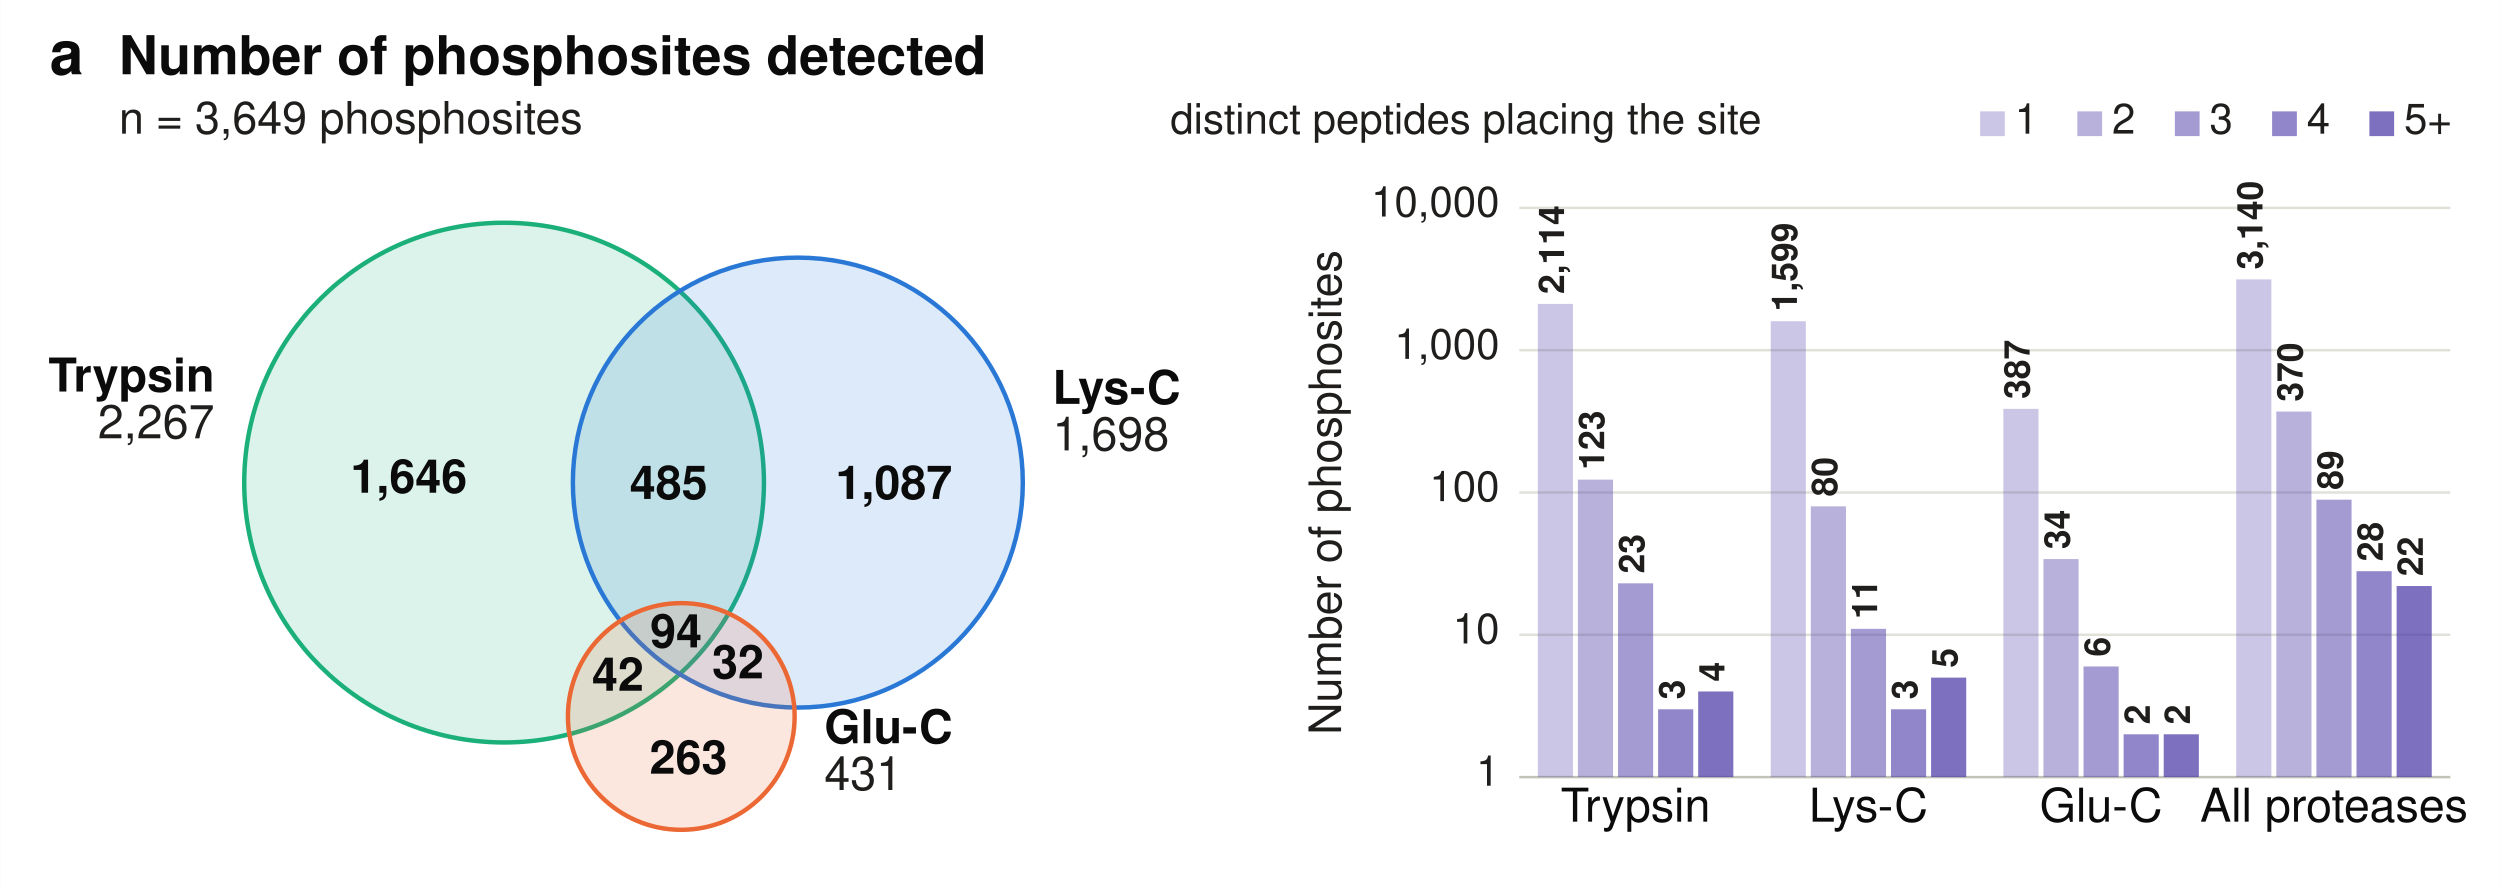
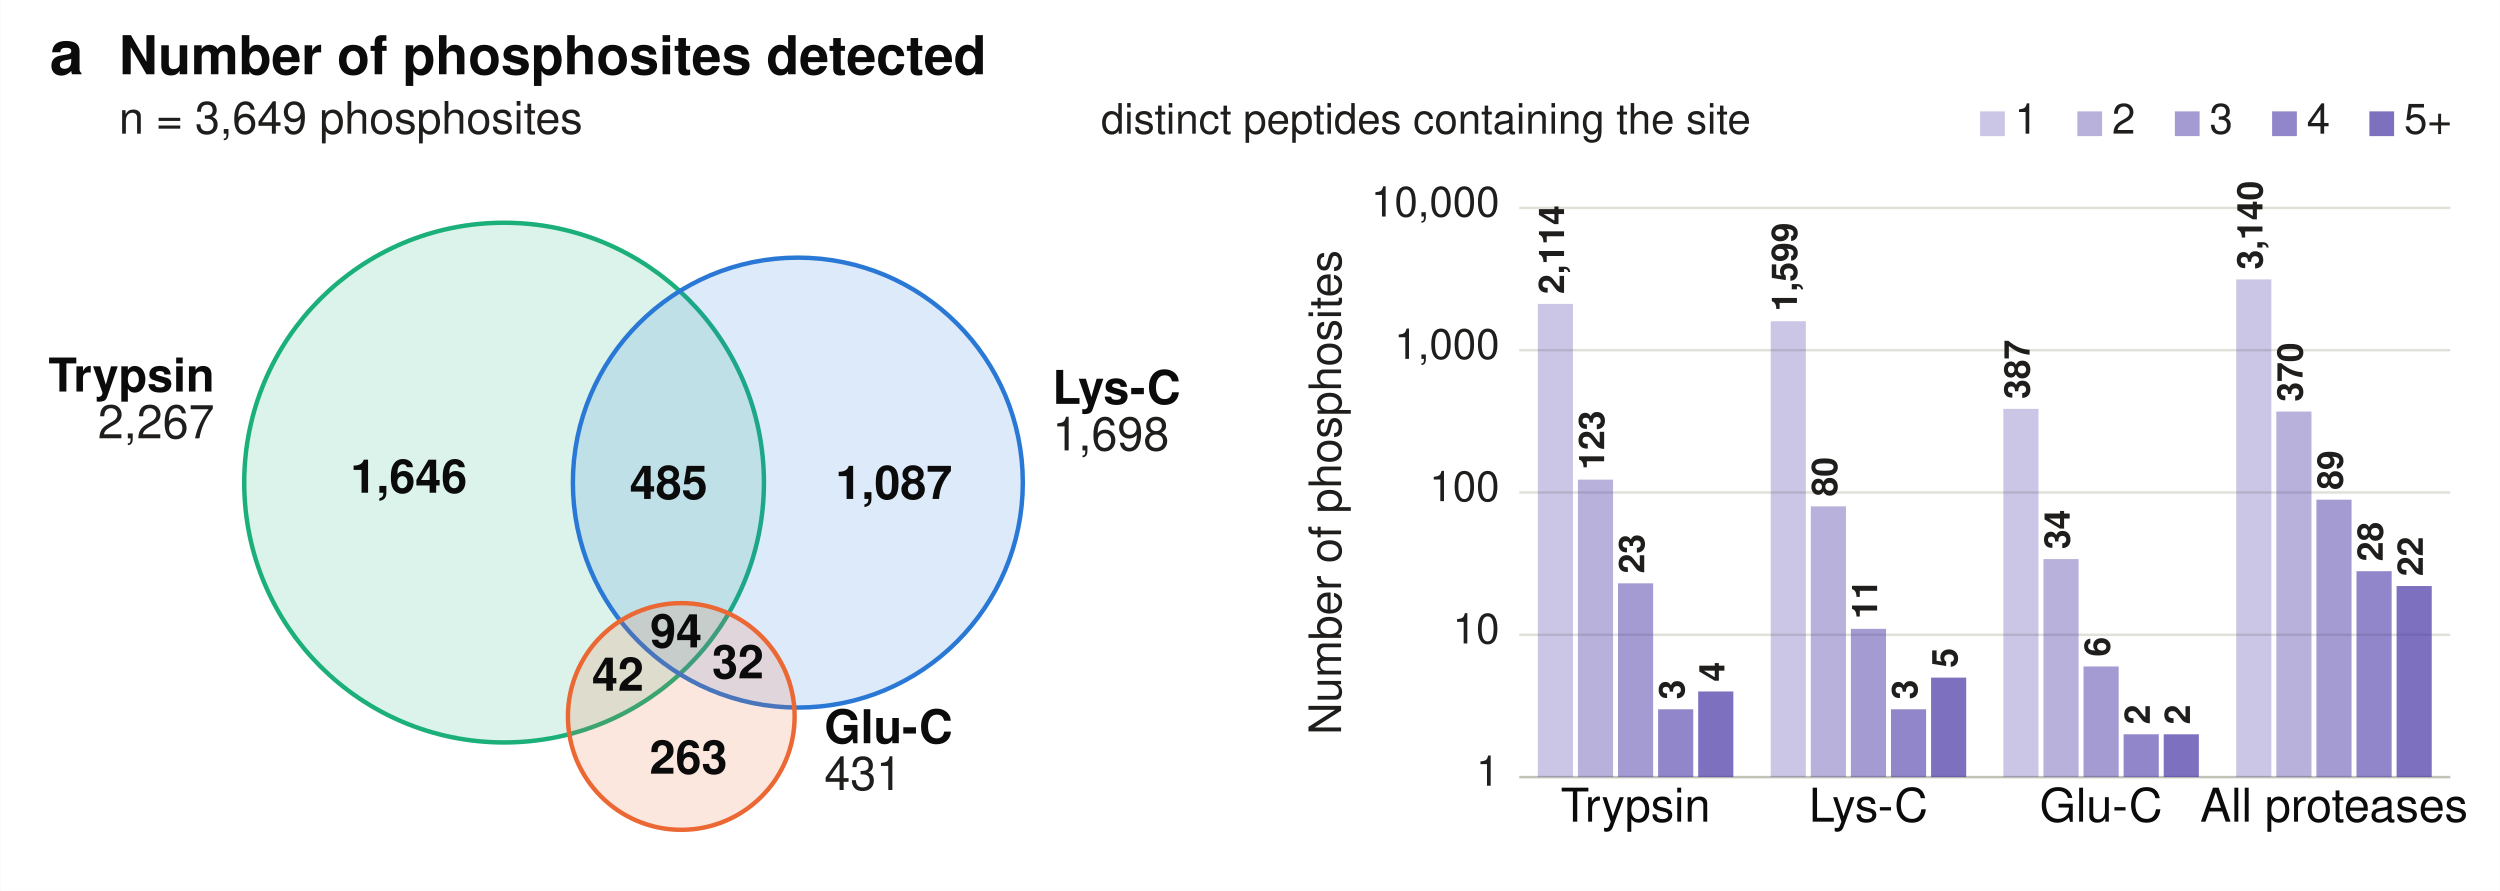
<svg xmlns="http://www.w3.org/2000/svg" width="1215" height="433" viewBox="0 0 1010.0 360.0" font-family="system-ui, -apple-system, &quot;Segoe UI&quot;, Helvetica, Arial, sans-serif">
  <rect width="1010.0" height="360.0" fill="#ffffff" />
  <text x="20.0" y="30.0" font-size="24.51" fill="#0b0b0b" text-anchor="start" font-weight="600">a</text>
  <text x="48.0" y="30.0" font-size="21.68" fill="#0b0b0b" text-anchor="start" font-weight="600">Number of phosphosites detected</text>
  <text x="48.0" y="54.0" font-size="18.10" fill="#1f1e1c" text-anchor="start">n = 3,649 phosphosites</text>
-   <text x="472.8" y="54.0" font-size="16.96" fill="#1f1e1c" text-anchor="start">distinct peptides placing the site</text>
+   <text x="444.8" y="54.0" font-size="16.96" fill="#1f1e1c" text-anchor="start">distinct peptides containing the site</text>
  <rect x="800.0" y="45.0" width="10.0" height="10.0" fill="#4a3aa7" stroke="none" stroke-width="1.0" fill-opacity="0.288" />
  <text x="814.0" y="54.0" font-size="16.96" fill="#1f1e1c" text-anchor="start">1</text>
  <rect x="839.3" y="45.0" width="10.0" height="10.0" fill="#4a3aa7" stroke="none" stroke-width="1.0" fill-opacity="0.396" />
  <text x="853.3" y="54.0" font-size="16.96" fill="#1f1e1c" text-anchor="start">2</text>
  <rect x="878.7" y="45.0" width="10.0" height="10.0" fill="#4a3aa7" stroke="none" stroke-width="1.0" fill-opacity="0.504" />
  <text x="892.7" y="54.0" font-size="16.96" fill="#1f1e1c" text-anchor="start">3</text>
  <rect x="918.0" y="45.0" width="10.0" height="10.0" fill="#4a3aa7" stroke="none" stroke-width="1.0" fill-opacity="0.612" />
  <text x="932.0" y="54.0" font-size="16.96" fill="#1f1e1c" text-anchor="start">4</text>
  <rect x="957.3" y="45.0" width="10.0" height="10.0" fill="#4a3aa7" stroke="none" stroke-width="1.0" fill-opacity="0.72" />
  <text x="971.3" y="54.0" font-size="16.96" fill="#1f1e1c" text-anchor="start">5+</text>
  <circle cx="203.6" cy="195.0" r="105.0" fill="#1baf7a" fill-opacity="0.16" stroke="#1baf7a" stroke-width="1.8" />
  <circle cx="322.3" cy="195.0" r="90.9" fill="#2a78d6" fill-opacity="0.16" stroke="#2a78d6" stroke-width="1.8" />
  <circle cx="275.2" cy="289.5" r="45.8" fill="#eb6834" fill-opacity="0.16" stroke="#eb6834" stroke-width="1.8" />
  <text x="165.1" y="199.1" font-size="18.85" fill="#0b0b0b" text-anchor="middle" font-weight="600">1,646</text>
  <text x="361.1" y="201.6" font-size="18.85" fill="#0b0b0b" text-anchor="middle" font-weight="600">1,087</text>
  <text x="278.1" y="312.6" font-size="18.85" fill="#0b0b0b" text-anchor="middle" font-weight="600">263</text>
  <text x="270.1" y="201.6" font-size="18.85" fill="#0b0b0b" text-anchor="middle" font-weight="600">485</text>
  <text x="249.6" y="279.1" font-size="18.85" fill="#0b0b0b" text-anchor="middle" font-weight="600">42</text>
  <text x="298.1" y="274.1" font-size="18.85" fill="#0b0b0b" text-anchor="middle" font-weight="600">32</text>
  <text x="273.1" y="261.6" font-size="18.85" fill="#0b0b0b" text-anchor="middle" font-weight="600">94</text>
  <text x="86.6" y="158.2" font-size="18.85" fill="#0b0b0b" text-anchor="end" font-weight="600">Trypsin</text>
  <text x="86.6" y="177.1" font-size="18.85" fill="#1f1e1c" text-anchor="end">2,267</text>
  <text x="425.2" y="163.2" font-size="18.85" fill="#0b0b0b" text-anchor="start" font-weight="600">Lys-C</text>
  <text x="425.2" y="182.0" font-size="18.85" fill="#1f1e1c" text-anchor="start">1,698</text>
  <text x="333.0" y="300.3" font-size="18.85" fill="#0b0b0b" text-anchor="start" font-weight="600">Glu-C</text>
  <text x="333.0" y="319.2" font-size="18.85" fill="#1f1e1c" text-anchor="start">431</text>
  <line x1="613.8" y1="314.0" x2="990.0" y2="314.0" stroke="#c3c2b7" stroke-width="1" />
  <text x="605.8" y="317.5" font-size="16.96" fill="#1f1e1c" text-anchor="end">1</text>
  <line x1="613.8" y1="256.5" x2="990.0" y2="256.5" stroke="#e1e0d9" stroke-width="1" />
  <text x="605.8" y="260.0" font-size="16.96" fill="#1f1e1c" text-anchor="end">10</text>
  <line x1="613.8" y1="199.0" x2="990.0" y2="199.0" stroke="#e1e0d9" stroke-width="1" />
  <text x="605.8" y="202.5" font-size="16.96" fill="#1f1e1c" text-anchor="end">100</text>
  <line x1="613.8" y1="141.5" x2="990.0" y2="141.5" stroke="#e1e0d9" stroke-width="1" />
  <text x="605.8" y="145.0" font-size="16.96" fill="#1f1e1c" text-anchor="end">1,000</text>
  <line x1="613.8" y1="84.0" x2="990.0" y2="84.0" stroke="#e1e0d9" stroke-width="1" />
  <text x="605.8" y="87.5" font-size="16.96" fill="#1f1e1c" text-anchor="end">10,000</text>
  <text x="541.8" y="199.0" font-size="18.10" fill="#1f1e1c" text-anchor="middle" transform="rotate(-90.0 541.8 199.0)">Number of phosphosites</text>
  <rect x="621.3" y="122.8" width="14.2" height="191.2" fill="#4a3aa7" stroke="none" stroke-width="1.0" fill-opacity="0.288" />
  <text x="631.9" y="118.8" font-size="14.33" fill="#1f1e1c" text-anchor="start" font-weight="600" transform="rotate(-90.0 631.9 118.8)">2,114</text>
  <rect x="637.5" y="193.8" width="14.2" height="120.2" fill="#4a3aa7" stroke="none" stroke-width="1.0" fill-opacity="0.396" />
  <text x="648.1" y="189.8" font-size="14.33" fill="#1f1e1c" text-anchor="start" font-weight="600" transform="rotate(-90.0 648.1 189.8)">123</text>
  <rect x="653.7" y="235.7" width="14.2" height="78.3" fill="#4a3aa7" stroke="none" stroke-width="1.0" fill-opacity="0.504" />
  <text x="664.3" y="231.7" font-size="14.33" fill="#1f1e1c" text-anchor="start" font-weight="600" transform="rotate(-90.0 664.3 231.7)">23</text>
  <rect x="669.9" y="286.6" width="14.2" height="27.4" fill="#4a3aa7" stroke="none" stroke-width="1.0" fill-opacity="0.612" />
  <text x="680.5" y="282.6" font-size="14.33" fill="#1f1e1c" text-anchor="start" font-weight="600" transform="rotate(-90.0 680.5 282.6)">3</text>
  <rect x="686.1" y="279.4" width="14.2" height="34.6" fill="#4a3aa7" stroke="none" stroke-width="1.0" fill-opacity="0.72" />
  <text x="696.7" y="275.4" font-size="14.33" fill="#1f1e1c" text-anchor="start" font-weight="600" transform="rotate(-90.0 696.7 275.4)">4</text>
  <text x="660.8" y="332.0" font-size="18.85" fill="#0b0b0b" text-anchor="middle">Trypsin</text>
  <rect x="715.4" y="129.8" width="14.2" height="184.2" fill="#4a3aa7" stroke="none" stroke-width="1.0" fill-opacity="0.288" />
  <text x="726.0" y="125.8" font-size="14.33" fill="#1f1e1c" text-anchor="start" font-weight="600" transform="rotate(-90.0 726.0 125.8)">1,599</text>
  <rect x="731.6" y="204.6" width="14.2" height="109.4" fill="#4a3aa7" stroke="none" stroke-width="1.0" fill-opacity="0.396" />
  <text x="742.2" y="200.6" font-size="14.33" fill="#1f1e1c" text-anchor="start" font-weight="600" transform="rotate(-90.0 742.2 200.6)">80</text>
  <rect x="747.8" y="254.1" width="14.2" height="59.9" fill="#4a3aa7" stroke="none" stroke-width="1.0" fill-opacity="0.504" />
  <text x="758.4" y="250.1" font-size="14.33" fill="#1f1e1c" text-anchor="start" font-weight="600" transform="rotate(-90.0 758.4 250.1)">11</text>
  <rect x="764.0" y="286.6" width="14.2" height="27.4" fill="#4a3aa7" stroke="none" stroke-width="1.0" fill-opacity="0.612" />
  <text x="774.6" y="282.6" font-size="14.33" fill="#1f1e1c" text-anchor="start" font-weight="600" transform="rotate(-90.0 774.6 282.6)">3</text>
  <rect x="780.2" y="273.8" width="14.2" height="40.2" fill="#4a3aa7" stroke="none" stroke-width="1.0" fill-opacity="0.72" />
  <text x="790.8" y="269.8" font-size="14.33" fill="#1f1e1c" text-anchor="start" font-weight="600" transform="rotate(-90.0 790.8 269.8)">5</text>
  <text x="754.9" y="332.0" font-size="18.85" fill="#0b0b0b" text-anchor="middle">Lys-C</text>
  <rect x="809.4" y="165.2" width="14.2" height="148.8" fill="#4a3aa7" stroke="none" stroke-width="1.0" fill-opacity="0.288" />
  <text x="820.0" y="161.2" font-size="14.33" fill="#1f1e1c" text-anchor="start" font-weight="600" transform="rotate(-90.0 820.0 161.2)">387</text>
  <rect x="825.6" y="225.9" width="14.2" height="88.1" fill="#4a3aa7" stroke="none" stroke-width="1.0" fill-opacity="0.396" />
  <text x="836.2" y="221.9" font-size="14.33" fill="#1f1e1c" text-anchor="start" font-weight="600" transform="rotate(-90.0 836.2 221.9)">34</text>
  <rect x="841.8" y="269.3" width="14.2" height="44.7" fill="#4a3aa7" stroke="none" stroke-width="1.0" fill-opacity="0.504" />
  <text x="852.4" y="265.3" font-size="14.33" fill="#1f1e1c" text-anchor="start" font-weight="600" transform="rotate(-90.0 852.4 265.3)">6</text>
  <rect x="858.0" y="296.7" width="14.2" height="17.3" fill="#4a3aa7" stroke="none" stroke-width="1.0" fill-opacity="0.612" />
  <text x="868.6" y="292.7" font-size="14.33" fill="#1f1e1c" text-anchor="start" font-weight="600" transform="rotate(-90.0 868.6 292.7)">2</text>
  <rect x="874.2" y="296.7" width="14.2" height="17.3" fill="#4a3aa7" stroke="none" stroke-width="1.0" fill-opacity="0.72" />
  <text x="884.8" y="292.7" font-size="14.33" fill="#1f1e1c" text-anchor="start" font-weight="600" transform="rotate(-90.0 884.8 292.7)">2</text>
  <text x="848.9" y="332.0" font-size="18.85" fill="#0b0b0b" text-anchor="middle">Glu-C</text>
  <rect x="903.5" y="112.9" width="14.2" height="201.1" fill="#4a3aa7" stroke="none" stroke-width="1.0" fill-opacity="0.288" />
  <text x="914.1" y="108.9" font-size="14.33" fill="#1f1e1c" text-anchor="start" font-weight="600" transform="rotate(-90.0 914.1 108.9)">3,140</text>
  <rect x="919.7" y="166.3" width="14.2" height="147.7" fill="#4a3aa7" stroke="none" stroke-width="1.0" fill-opacity="0.396" />
  <text x="930.3" y="162.3" font-size="14.33" fill="#1f1e1c" text-anchor="start" font-weight="600" transform="rotate(-90.0 930.3 162.3)">370</text>
  <rect x="935.9" y="201.9" width="14.2" height="112.1" fill="#4a3aa7" stroke="none" stroke-width="1.0" fill-opacity="0.504" />
  <text x="946.5" y="197.9" font-size="14.33" fill="#1f1e1c" text-anchor="start" font-weight="600" transform="rotate(-90.0 946.5 197.9)">89</text>
  <rect x="952.1" y="230.8" width="14.2" height="83.2" fill="#4a3aa7" stroke="none" stroke-width="1.0" fill-opacity="0.612" />
  <text x="962.7" y="226.8" font-size="14.33" fill="#1f1e1c" text-anchor="start" font-weight="600" transform="rotate(-90.0 962.7 226.8)">28</text>
  <rect x="968.3" y="236.8" width="14.2" height="77.2" fill="#4a3aa7" stroke="none" stroke-width="1.0" fill-opacity="0.72" />
  <text x="978.9" y="232.8" font-size="14.33" fill="#1f1e1c" text-anchor="start" font-weight="600" transform="rotate(-90.0 978.9 232.8)">22</text>
  <text x="943.0" y="332.0" font-size="18.85" fill="#0b0b0b" text-anchor="middle">All proteases</text>
</svg>
